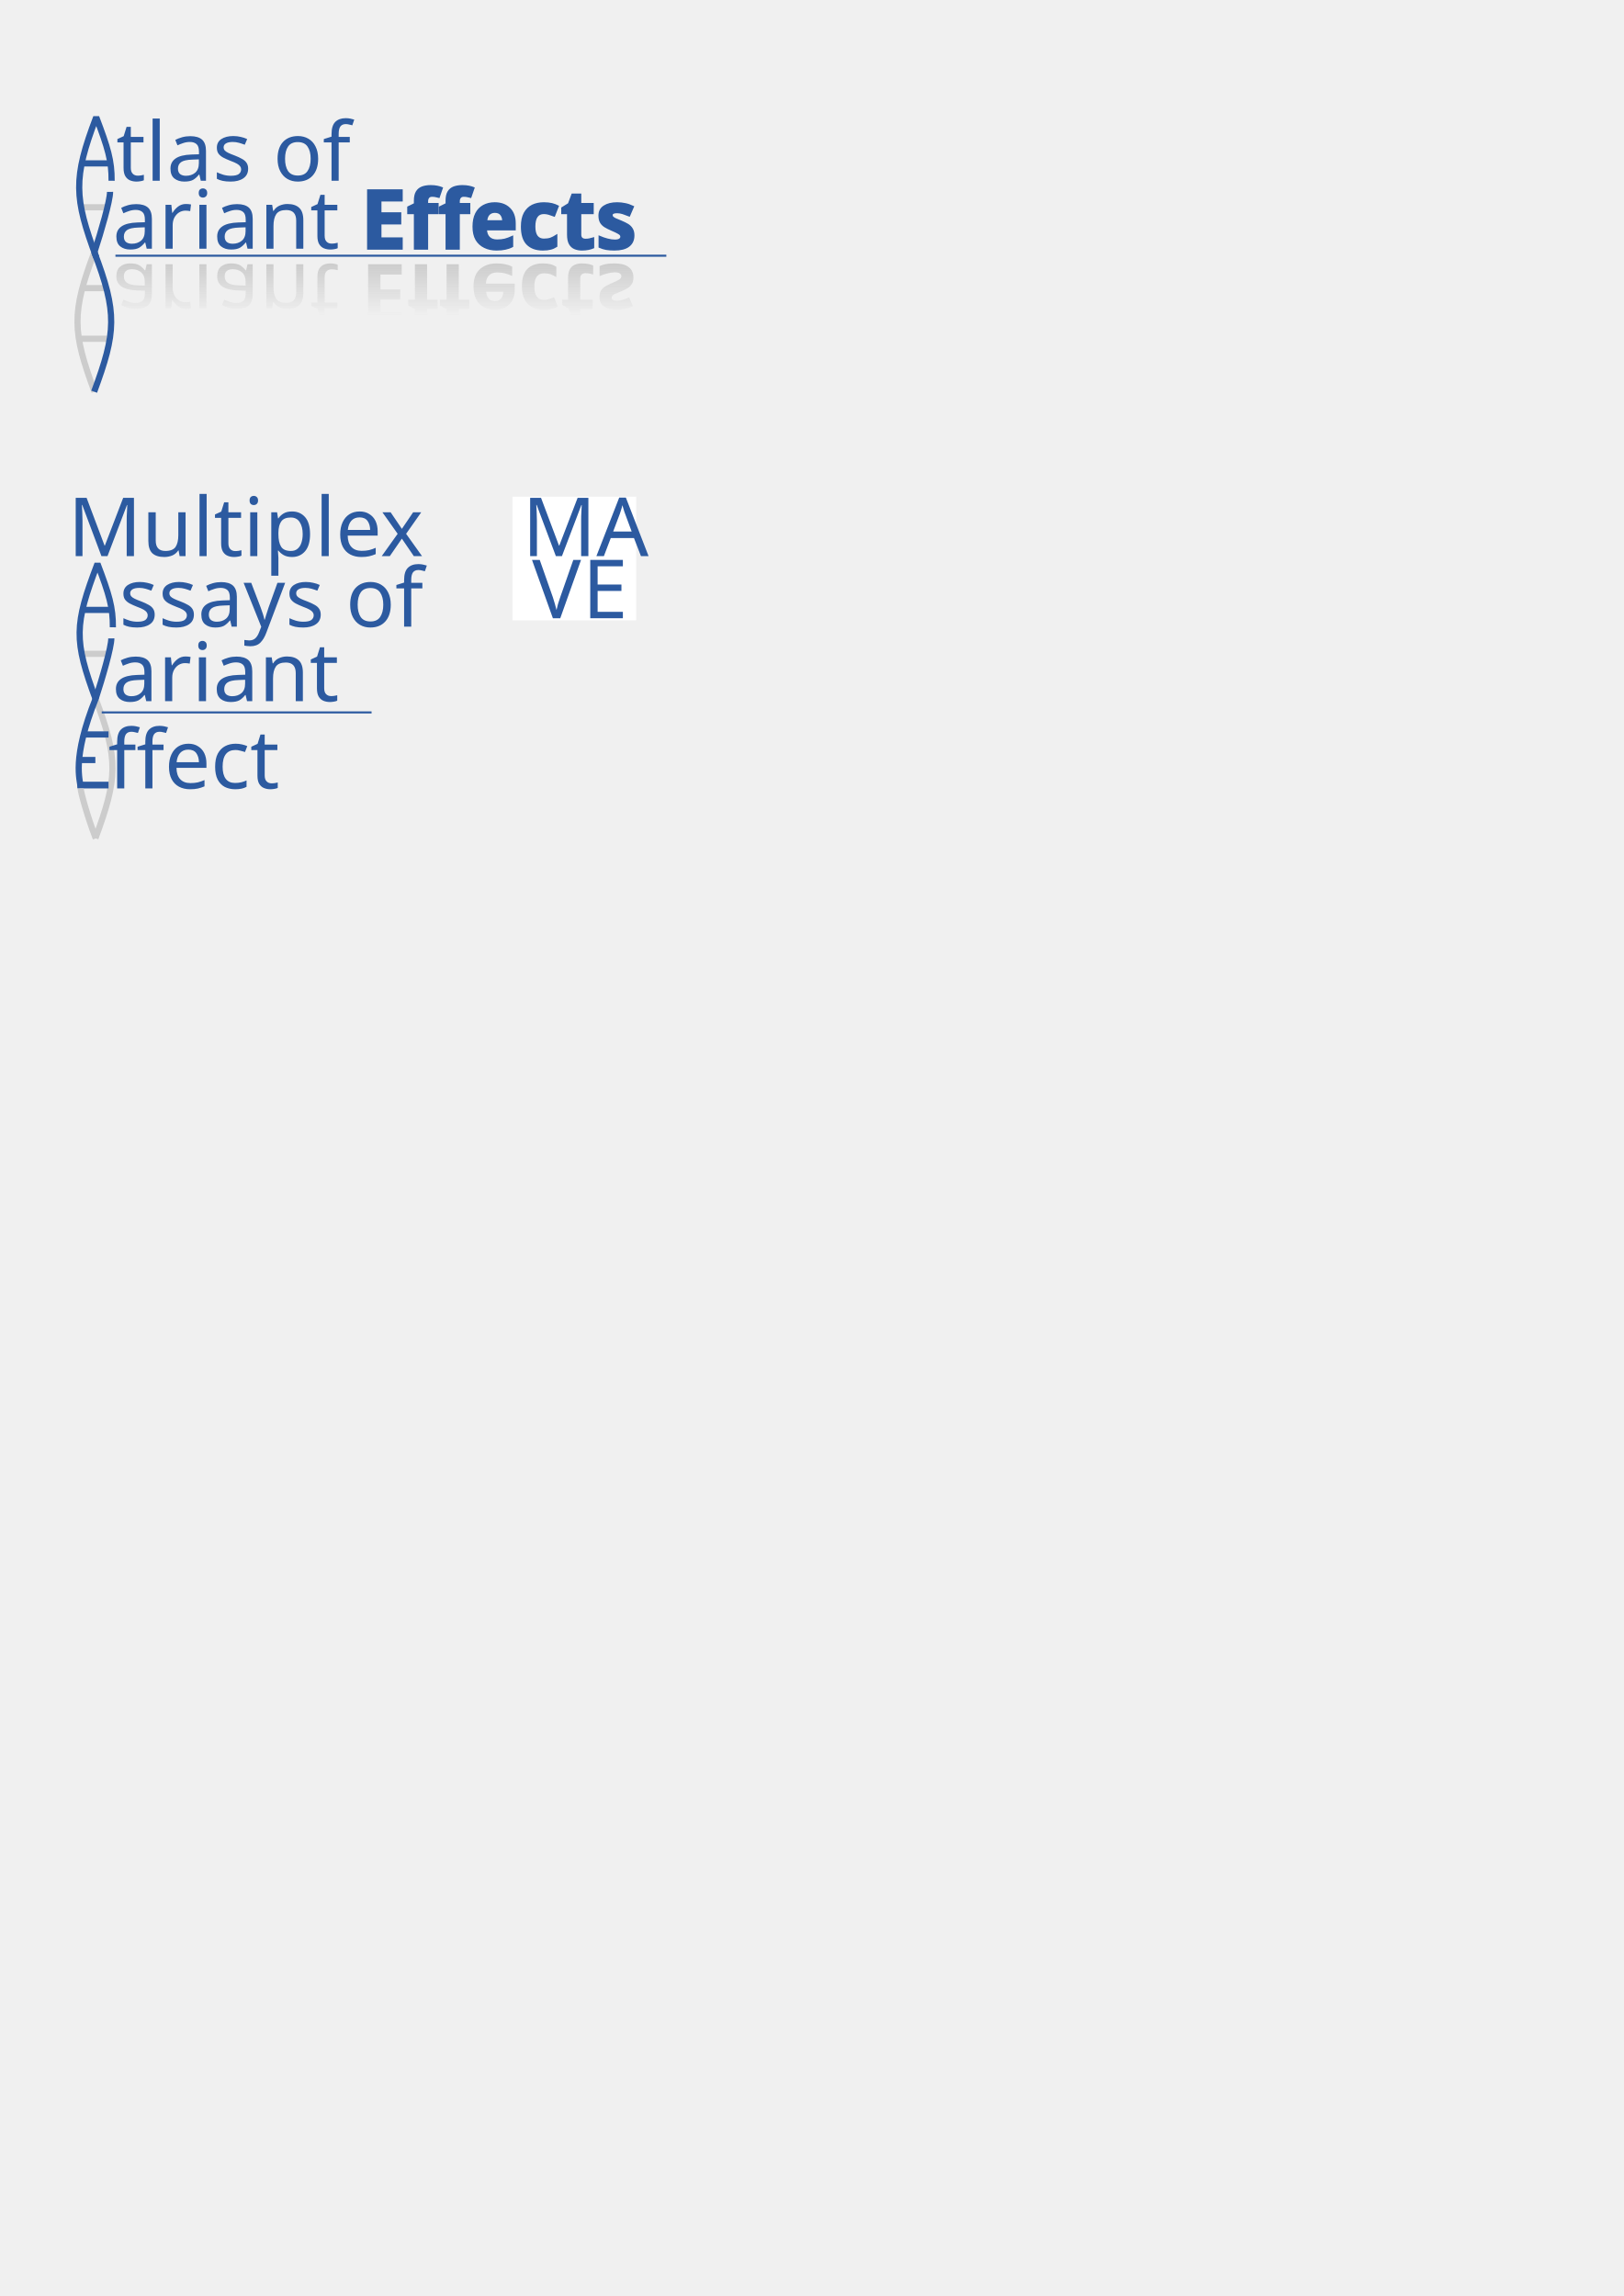
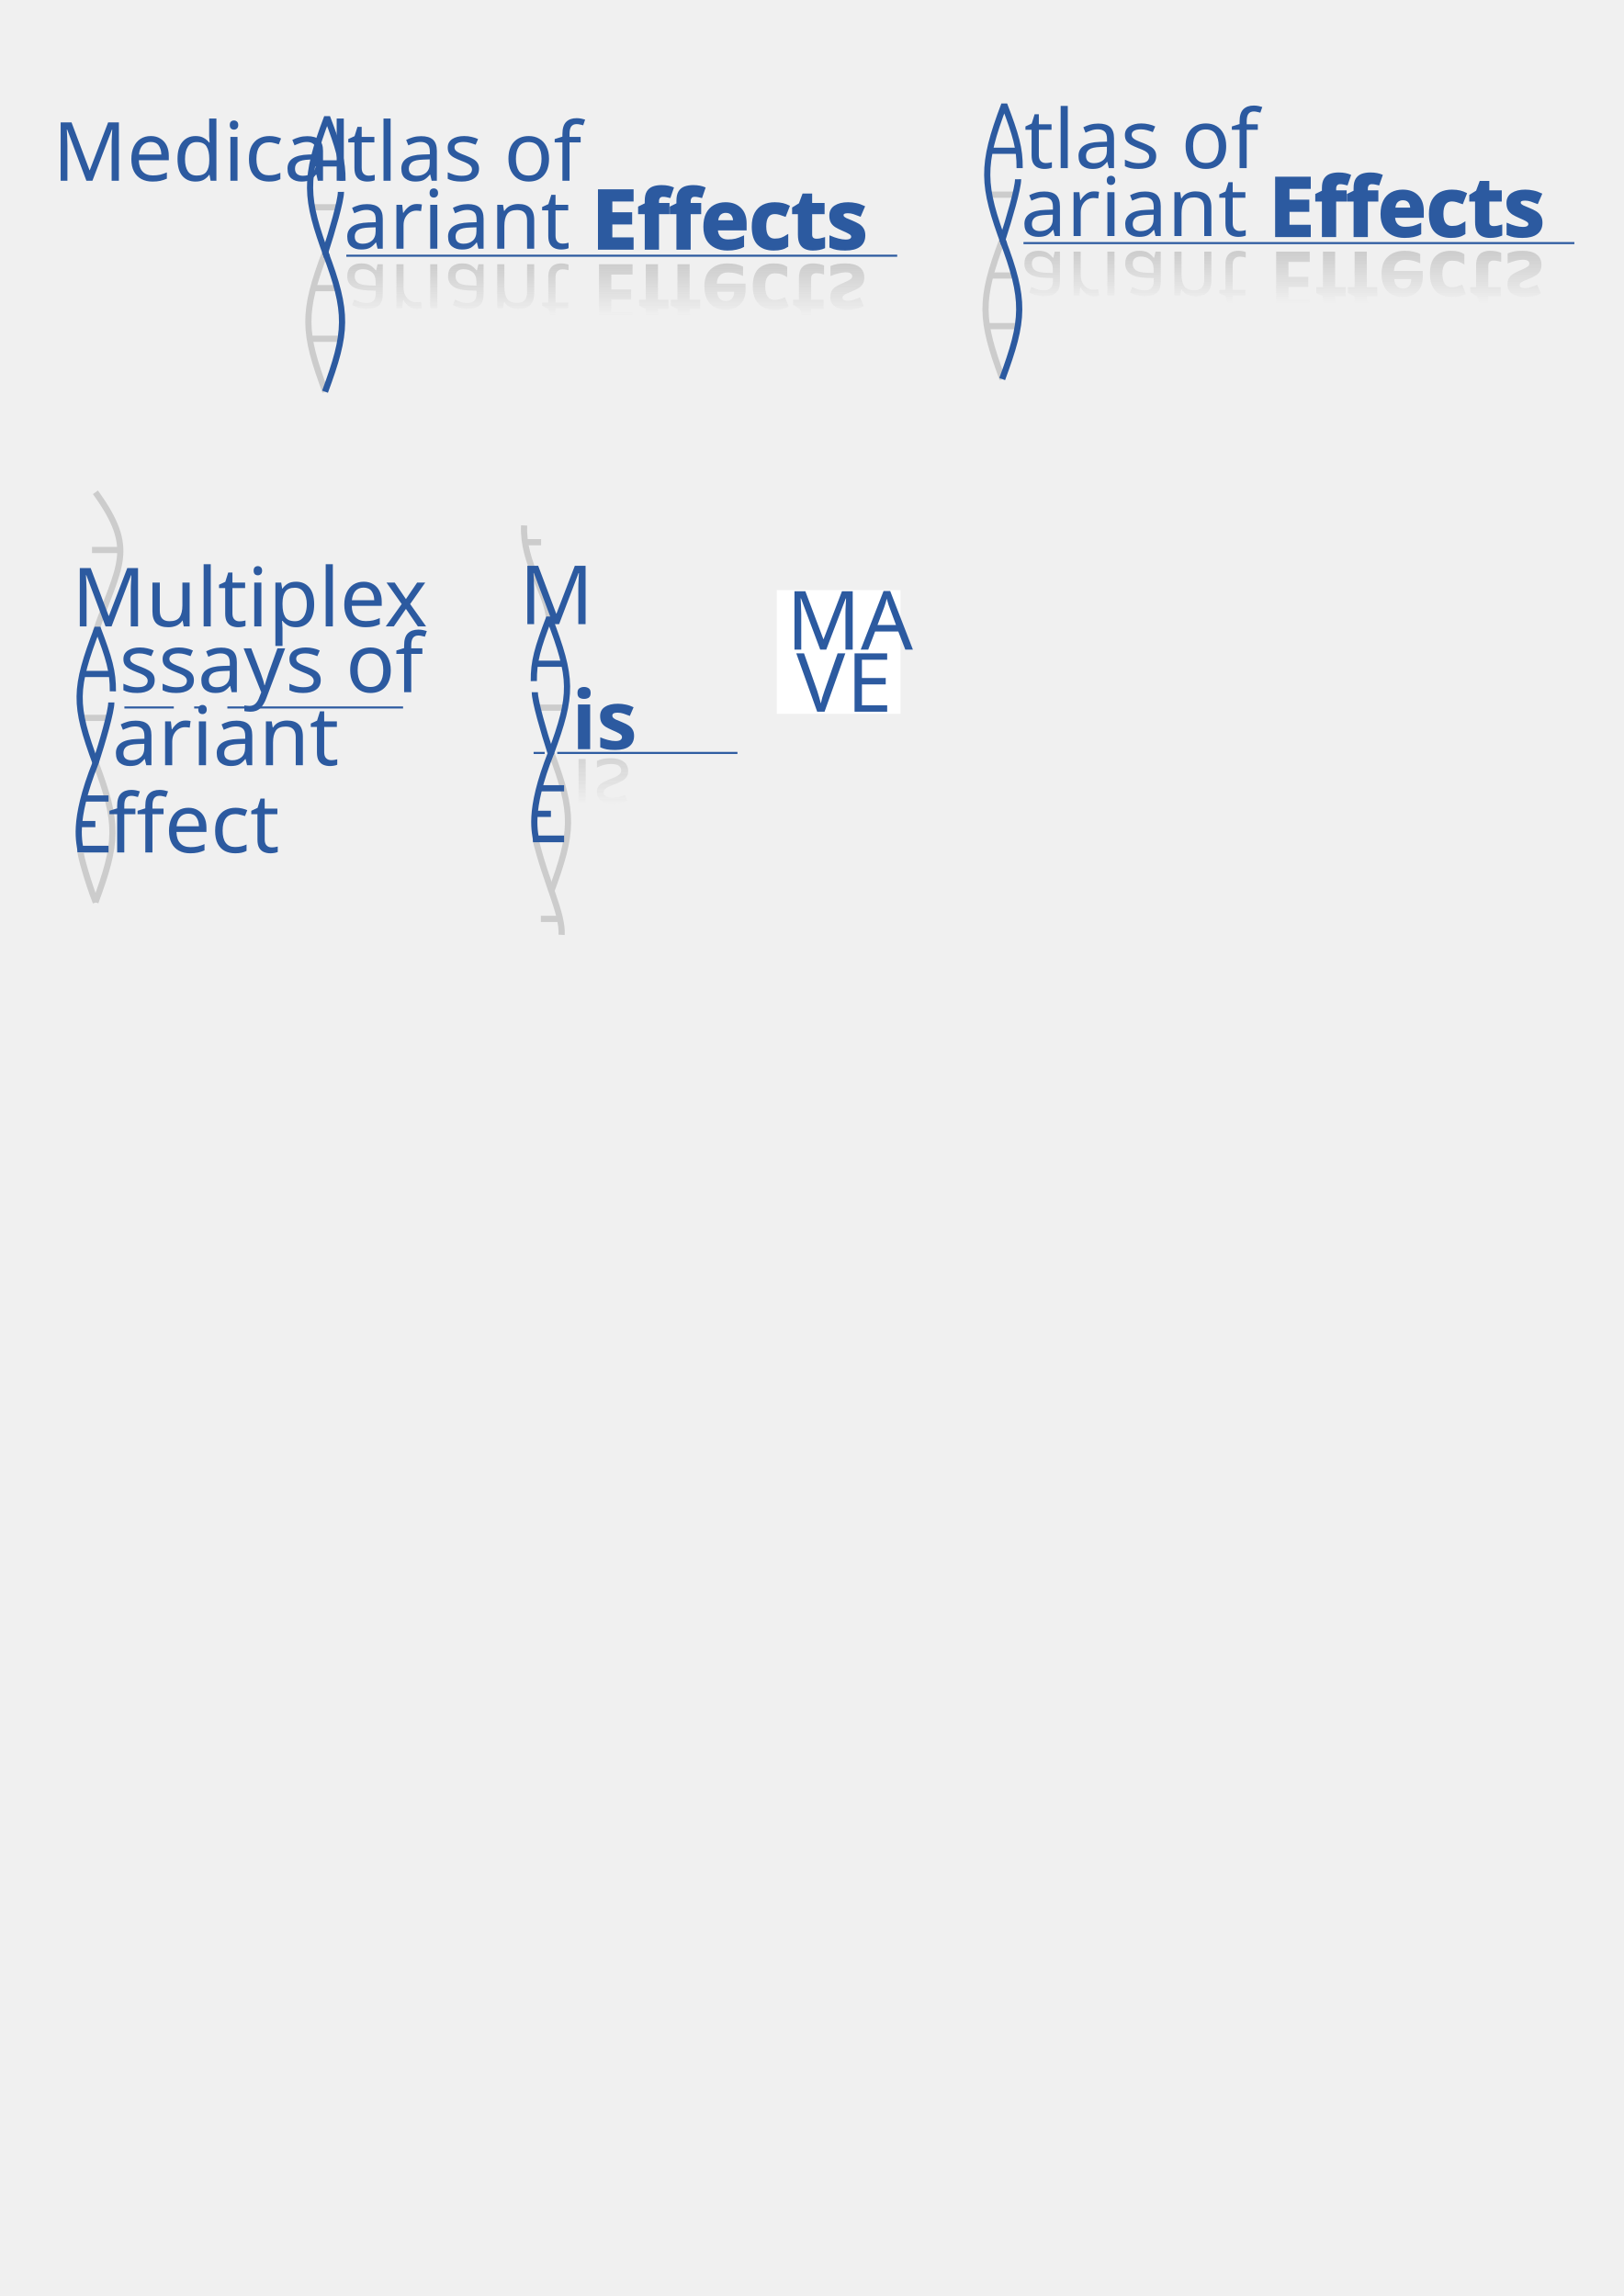
<svg xmlns="http://www.w3.org/2000/svg" xmlns:xlink="http://www.w3.org/1999/xlink" width="210mm" height="297mm" viewBox="0 0 210 297" version="1.1" id="svg8">
  <defs id="defs2">
+     <linearGradient id="linearGradient1102">
+       <stop style="stop-color:#cccccc;stop-opacity:1;" offset="0" id="stop1098" />
+       <stop style="stop-color:#cccccc;stop-opacity:0;" offset="1" id="stop1100" />
+     </linearGradient>
    <linearGradient id="linearGradient941">
      <stop style="stop-color:#cccccc;stop-opacity:1;" offset="0" id="stop937" />
      <stop style="stop-color:#cccccc;stop-opacity:0;" offset="1" id="stop939" />
    </linearGradient>
    <linearGradient xlink:href="#linearGradient941" id="linearGradient943" x1="40.259" y1="-34.011" x2="40.259" y2="-40.893" gradientUnits="userSpaceOnUse" />
+     <linearGradient xlink:href="#linearGradient941" id="linearGradient939" gradientUnits="userSpaceOnUse" x1="40.259" y1="-34.011" x2="40.259" y2="-40.893" />
+     <linearGradient xlink:href="#linearGradient1102" id="linearGradient1104" x1="84.724" y1="-155.481" x2="84.724" y2="-163.499" gradientUnits="userSpaceOnUse" gradientTransform="translate(-7.413528,59.34226)" />
  </defs>
  <g id="layer1">
-     <rect style="fill:#ffffff;fill-opacity:1;stroke:none;stroke-width:0.962;stroke-miterlimit:4;stroke-dasharray:none" id="rect895" width="16" height="16" x="66.283" y="64.244" />
    <text xml:space="preserve" style="font-style:normal;font-variant:normal;font-weight:normal;font-stretch:normal;font-size:10.583px;line-height:1.25;font-family:FreeSans;-inkscape-font-specification:FreeSans;letter-spacing:0px;word-spacing:0px;fill:#000000;fill-opacity:1;stroke:none;stroke-width:0.265" x="10.111" y="61.237" id="text837">
      <tspan id="tspan835" x="10.111" y="70.601" style="stroke-width:0.265" />
    </text>
-     <g id="g1142">
+     <g id="g1142" transform="translate(29.86012)">
      <path id="path866" d="M 10.446,37.27 H 13.865" style="fill:none;stroke:#cccccc;stroke-width:0.8;stroke-linecap:butt;stroke-linejoin:miter;stroke-miterlimit:4;stroke-dasharray:none;stroke-opacity:1" />
      <path style="fill:none;stroke:#cccccc;stroke-width:0.8;stroke-linecap:butt;stroke-linejoin:miter;stroke-miterlimit:4;stroke-dasharray:none;stroke-opacity:1" d="M 10.446,43.818 H 13.865" id="path868" />
      <path style="fill:none;stroke:#cccccc;stroke-width:0.8;stroke-linecap:butt;stroke-linejoin:miter;stroke-miterlimit:4;stroke-dasharray:none;stroke-opacity:1" d="M 10.666,26.814 H 14.085" id="path864" />
      <path id="path862" d="m 12.225,32.569 c -3.023,7.94 -2.85,10.396 0,18.108" style="fill:none;stroke:#cccccc;stroke-width:0.8;stroke-linecap:butt;stroke-linejoin:miter;stroke-miterlimit:4;stroke-dasharray:none;stroke-opacity:1" />
-       <text xml:space="preserve" style="font-style:normal;font-variant:normal;font-weight:normal;font-stretch:normal;font-size:10.583px;line-height:1.25;font-family:FreeSans;-inkscape-font-specification:FreeSans;letter-spacing:0px;word-spacing:0px;fill:#2c5aa0;fill-opacity:1;stroke:none;stroke-width:0.265;" x="15.013" y="23.379" id="text827">
-         <tspan id="tspan825" x="15.013" y="23.379" style="font-style:normal;font-variant:normal;font-weight:normal;font-stretch:normal;font-family:'Ubuntu Condensed';-inkscape-font-specification:'Ubuntu Condensed, ';stroke-width:0.265;stroke:none;fill:#2c5aa0;">tlas of </tspan>
-         <tspan id="tspan829" x="15.013" y="36.608" style="font-style:normal;font-variant:normal;font-weight:normal;font-stretch:normal;font-family:'Ubuntu Condensed';-inkscape-font-specification:'Ubuntu Condensed, ';stroke-width:0.265;stroke:none;fill:#2c5aa0;" />
+       <text xml:space="preserve" style="font-style:normal;font-variant:normal;font-weight:normal;font-stretch:normal;font-size:10.583px;line-height:1.25;font-family:FreeSans;-inkscape-font-specification:FreeSans;letter-spacing:0px;word-spacing:0px;fill:#2c5aa0;fill-opacity:1;stroke:none;stroke-width:0.265" x="15.013" y="23.379" id="text827">
+         <tspan id="tspan825" x="15.013" y="23.379" style="font-style:normal;font-variant:normal;font-weight:normal;font-stretch:normal;font-family:'Ubuntu Condensed';-inkscape-font-specification:'Ubuntu Condensed, ';fill:#2c5aa0;stroke:none;stroke-width:0.265">tlas of </tspan>
+         <tspan id="tspan829" x="15.013" y="36.608" style="font-style:normal;font-variant:normal;font-weight:normal;font-stretch:normal;font-family:'Ubuntu Condensed';-inkscape-font-specification:'Ubuntu Condensed, ';fill:#2c5aa0;stroke:none;stroke-width:0.265" />
      </text>
-       <text id="text843" y="32.168" x="14.568" style="font-style:normal;font-variant:normal;font-weight:normal;font-stretch:normal;font-size:10.583px;line-height:1.25;font-family:FreeSans;-inkscape-font-specification:FreeSans;letter-spacing:0px;word-spacing:0px;fill:#2c5aa0;fill-opacity:1;stroke:none;stroke-width:0.265;" xml:space="preserve">
-         <tspan style="font-style:normal;font-variant:normal;font-weight:normal;font-stretch:normal;font-family:'Ubuntu Condensed';-inkscape-font-specification:'Ubuntu Condensed, ';stroke-width:0.265;stroke:none;fill:#2c5aa0;" y="32.168" x="14.568" id="tspan841">ariant <tspan id="tspan898" style="font-weight:bold;stroke:#2c5aa0;fill:#2c5aa0">Effects</tspan>
+       <text id="text843" y="32.168" x="14.568" style="font-style:normal;font-variant:normal;font-weight:normal;font-stretch:normal;font-size:10.583px;line-height:1.25;font-family:FreeSans;-inkscape-font-specification:FreeSans;letter-spacing:0px;word-spacing:0px;fill:#2c5aa0;fill-opacity:1;stroke:none;stroke-width:0.265" xml:space="preserve">
+         <tspan style="font-style:normal;font-variant:normal;font-weight:normal;font-stretch:normal;font-family:'Ubuntu Condensed';-inkscape-font-specification:'Ubuntu Condensed, ';fill:#2c5aa0;stroke:none;stroke-width:0.265" y="32.168" x="14.568" id="tspan841">ariant <tspan id="tspan898" style="font-weight:bold;fill:#2c5aa0;stroke:#2c5aa0">Effects</tspan>
        </tspan>
      </text>
      <path style="fill:none;stroke:#2c5aa0;stroke-width:0.8;stroke-linecap:butt;stroke-linejoin:miter;stroke-miterlimit:4;stroke-dasharray:none;stroke-opacity:1" d="m 12.178,32.56 c 3.023,7.94 2.85,10.396 0,18.108" id="path849" />
      <path id="path851" d="M 10.666,21.135 H 14.085" style="fill:none;stroke:#2c5aa0;stroke-width:0.8;stroke-linecap:butt;stroke-linejoin:miter;stroke-miterlimit:4;stroke-dasharray:none;stroke-opacity:1" />
      <path style="fill:none;stroke:#2c5aa0;stroke-width:0.8;stroke-linecap:butt;stroke-linejoin:bevel;stroke-miterlimit:4;stroke-dasharray:none;stroke-opacity:1" d="m 14.434,23.382 c 0.022,-2.57 -0.478,-4.248 -1.989,-8.218 -3.023,7.94 -2.85,10.396 0,18.108" id="path853" />
      <path id="path860" d="m 14.233,24.82 c 0.012,1.129 -1.171,5.194 -2.008,7.749" style="fill:none;stroke:#2c5aa0;stroke-width:0.8;stroke-linecap:butt;stroke-linejoin:miter;stroke-miterlimit:4;stroke-dasharray:none;stroke-opacity:1" />
      <path id="path900" d="M 14.93,33.078 H 86.179" style="fill:none;stroke:#2c5aa0;stroke-width:0.265px;stroke-linecap:butt;stroke-linejoin:miter;stroke-opacity:1" />
      <text transform="scale(1,-1)" xml:space="preserve" style="font-style:normal;font-variant:normal;font-weight:normal;font-stretch:normal;font-size:10.583px;line-height:1.25;font-family:FreeSans;-inkscape-font-specification:FreeSans;letter-spacing:0px;word-spacing:0px;fill:url(#linearGradient943);fill-opacity:1;stroke:none;stroke-width:0.265" x="14.568" y="-34.183" id="text906">
-         <tspan id="tspan904" x="14.568" y="-34.183" style="font-style:normal;font-variant:normal;font-weight:normal;font-stretch:normal;font-family:'Ubuntu Condensed';-inkscape-font-specification:'Ubuntu Condensed, ';fill:url(#linearGradient943);stroke:none;stroke-width:0.265;fill-opacity:1">ariant <tspan style="font-weight:bold;fill:url(#linearGradient943);stroke:none;fill-opacity:1" id="tspan902">Effects</tspan>
+         <tspan id="tspan904" x="14.568" y="-34.183" style="font-style:normal;font-variant:normal;font-weight:normal;font-stretch:normal;font-family:'Ubuntu Condensed';-inkscape-font-specification:'Ubuntu Condensed, ';fill:url(#linearGradient943);fill-opacity:1;stroke:none;stroke-width:0.265">ariant <tspan style="font-weight:bold;fill:url(#linearGradient943);fill-opacity:1;stroke:none" id="tspan902">Effects</tspan>
+         </tspan>
+       </text>
+       <text id="text4821" y="23.379" x="-23.048" style="font-style:normal;font-variant:normal;font-weight:normal;font-stretch:normal;font-size:10.583px;line-height:1.25;font-family:FreeSans;-inkscape-font-specification:FreeSans;letter-spacing:0px;word-spacing:0px;fill:#2c5aa0;fill-opacity:1;stroke:none;stroke-width:0.265" xml:space="preserve">
+         <tspan style="font-style:normal;font-variant:normal;font-weight:normal;font-stretch:normal;font-family:'Ubuntu Condensed';-inkscape-font-specification:'Ubuntu Condensed, ';fill:#2c5aa0;stroke:none;stroke-width:0.265" y="23.379" x="-23.048" id="tspan4819">Medical</tspan>
+       </text>
+     </g>
+     <g id="g973" transform="translate(10.74928,12.08967)">
+       <rect y="64.244" x="89.717" height="16" width="16" id="rect895" style="fill:#ffffff;fill-opacity:1;stroke:none;stroke-width:0.962;stroke-miterlimit:4;stroke-dasharray:none" />
+       <text xml:space="preserve" style="font-style:normal;font-variant:normal;font-weight:normal;font-stretch:normal;font-size:10.583px;line-height:1.25;font-family:FreeSans;-inkscape-font-specification:FreeSans;letter-spacing:0px;word-spacing:0px;fill:#2c5aa0;fill-opacity:1;stroke:none;stroke-width:0.265" x="90.971" y="71.942" id="text881">
+         <tspan id="tspan883" x="90.971" y="71.942" style="font-style:normal;font-variant:normal;font-weight:normal;font-stretch:normal;font-family:'Ubuntu Condensed';-inkscape-font-specification:'Ubuntu Condensed, ';fill:#2c5aa0;stroke:none;stroke-width:0.265">MA</tspan>
+       </text>
+       <text id="text889" y="79.974" x="92.239" style="font-style:normal;font-variant:normal;font-weight:normal;font-stretch:normal;font-size:10.583px;line-height:1.25;font-family:FreeSans;-inkscape-font-specification:FreeSans;letter-spacing:0px;word-spacing:0px;fill:#2c5aa0;fill-opacity:1;stroke:none;stroke-width:0.265" xml:space="preserve">
+         <tspan style="font-style:normal;font-variant:normal;font-weight:normal;font-stretch:normal;font-family:'Ubuntu Condensed';-inkscape-font-specification:'Ubuntu Condensed, ';fill:#2c5aa0;stroke:none;stroke-width:0.265" y="79.974" x="92.239" id="tspan887">V</tspan>
+       </text>
+       <text xml:space="preserve" style="font-style:normal;font-variant:normal;font-weight:normal;font-stretch:normal;font-size:10.583px;line-height:1.25;font-family:FreeSans;-inkscape-font-specification:FreeSans;letter-spacing:0px;word-spacing:0px;fill:#2c5aa0;fill-opacity:1;stroke:none;stroke-width:0.265" x="98.744" y="79.974" id="text893">
+         <tspan id="tspan891" x="98.744" y="79.974" style="font-style:normal;font-variant:normal;font-weight:normal;font-stretch:normal;font-family:'Ubuntu Condensed';-inkscape-font-specification:'Ubuntu Condensed, ';fill:#2c5aa0;stroke:none;stroke-width:0.265">E</tspan>
+       </text>
+     </g>
+     <g id="g1162">
+       <path id="path4803" d="m 12.341,81.79 c 3.026,-8.748 5.395,-10.633 0,-18.108" style="fill:none;stroke:#cccccc;stroke-width:0.8;stroke-linecap:butt;stroke-linejoin:miter;stroke-miterlimit:4;stroke-dasharray:none;stroke-opacity:1" />
+       <path style="fill:none;stroke:#cccccc;stroke-width:0.8;stroke-linecap:butt;stroke-linejoin:miter;stroke-miterlimit:4;stroke-dasharray:none;stroke-opacity:1" d="m 12.341,98.605 c 3.023,7.94 2.85,10.396 0,18.108" id="path849-9" />
+       <path id="path866-3" d="m 10.618,103.29 h 3.419" style="fill:none;stroke:#2c5aa0;stroke-width:0.8;stroke-linecap:butt;stroke-linejoin:miter;stroke-miterlimit:4;stroke-dasharray:none;stroke-opacity:1" />
+       <path style="fill:none;stroke:#2c5aa0;stroke-width:0.866;stroke-linecap:butt;stroke-linejoin:miter;stroke-miterlimit:4;stroke-dasharray:none;stroke-opacity:1" d="m 10.033,109.838 h 4.004" id="path868-0" />
+       <path style="fill:none;stroke:#cccccc;stroke-width:0.8;stroke-linecap:butt;stroke-linejoin:miter;stroke-miterlimit:4;stroke-dasharray:none;stroke-opacity:1" d="m 10.829,92.86 h 3.419" id="path864-3" />
+       <path id="path851-4" d="m 10.829,87.18 h 3.419" style="fill:none;stroke:#2c5aa0;stroke-width:0.8;stroke-linecap:butt;stroke-linejoin:miter;stroke-miterlimit:4;stroke-dasharray:none;stroke-opacity:1" />
+       <path style="fill:none;stroke:#2c5aa0;stroke-width:0.8;stroke-linecap:butt;stroke-linejoin:bevel;stroke-miterlimit:4;stroke-dasharray:none;stroke-opacity:1" d="m 14.598,89.428 c 0.022,-2.57 -0.478,-4.248 -1.989,-8.218 -3.023,7.94 -3.062,9.876 -0.213,17.588" id="path853-6" />
+       <path id="path860-9" d="m 14.396,90.866 c 0.012,1.129 -1.171,5.194 -2.008,7.749" style="fill:none;stroke:#2c5aa0;stroke-width:0.8;stroke-linecap:butt;stroke-linejoin:miter;stroke-miterlimit:4;stroke-dasharray:none;stroke-opacity:1" />
+       <text id="text1067" y="81.029" x="9.291" style="font-style:normal;font-variant:normal;font-weight:normal;font-stretch:normal;font-size:10.583px;line-height:1.25;font-family:FreeSans;-inkscape-font-specification:FreeSans;letter-spacing:0px;word-spacing:0px;fill:#2c5aa0;fill-opacity:1;stroke:none;stroke-width:0.265" xml:space="preserve">
+         <tspan dy="0 -1.832" style="font-style:normal;font-variant:normal;font-weight:normal;font-stretch:normal;font-family:'Ubuntu Condensed';-inkscape-font-specification:'Ubuntu Condensed, ';fill:#2c5aa0;stroke:none;stroke-width:0.265" y="81.029" x="9.291" id="tspan1065">Multiplex</tspan>
+       </text>
+       <path style="fill:none;stroke:#2c5aa0;stroke-width:0.8;stroke-linecap:butt;stroke-linejoin:miter;stroke-miterlimit:4;stroke-dasharray:none;stroke-opacity:1" d="m 10.117,106.598 h 2.216" id="path1077" />
+       <path style="fill:none;stroke:#cccccc;stroke-width:0.8;stroke-linecap:butt;stroke-linejoin:miter;stroke-miterlimit:4;stroke-dasharray:none;stroke-opacity:1" d="m 10.431,110.271 c 0.001,0.439 0.883,3.711 1.961,6.461" id="path1081" />
+       <path style="fill:none;stroke:#2c5aa0;stroke-width:0.8;stroke-linecap:butt;stroke-linejoin:miter;stroke-miterlimit:4;stroke-dasharray:none;stroke-opacity:1" d="M 12.397,98.589 C 9.221,106.517 10.372,109.094 10.434,110.215" id="path1083" />
+       <text id="text1089" y="89.537" x="15.413" style="font-style:normal;font-variant:normal;font-weight:normal;font-stretch:normal;font-size:10.583px;line-height:1.25;font-family:FreeSans;-inkscape-font-specification:FreeSans;letter-spacing:0px;word-spacing:0px;fill:#2c5aa0;fill-opacity:1;stroke:none;stroke-width:0.265" xml:space="preserve">
+         <tspan style="font-style:normal;font-variant:normal;font-weight:normal;font-stretch:normal;font-family:'Ubuntu Condensed';-inkscape-font-specification:'Ubuntu Condensed, ';fill:#2c5aa0;stroke:none;stroke-width:0.265" y="89.537" x="15.413" id="tspan1087">ssays of</tspan>
+       </text>
+       <text xml:space="preserve" style="font-style:normal;font-variant:normal;font-weight:normal;font-stretch:normal;font-size:10.583px;line-height:1.25;font-family:FreeSans;-inkscape-font-specification:FreeSans;letter-spacing:0px;word-spacing:0px;fill:#2c5aa0;fill-opacity:1;stroke:none;stroke-width:0.265" x="14.507" y="98.987" id="text1095">
+         <tspan id="tspan1093" x="14.507" y="98.987" style="font-style:normal;font-variant:normal;font-weight:normal;font-stretch:normal;font-family:'Ubuntu Condensed';-inkscape-font-specification:'Ubuntu Condensed, ';fill:#2c5aa0;stroke:none;stroke-width:0.265">ariant</tspan>
+       </text>
+       <text id="text1099" y="110.271" x="13.996" style="font-style:normal;font-variant:normal;font-weight:normal;font-stretch:normal;font-size:10.583px;line-height:1.25;font-family:FreeSans;-inkscape-font-specification:FreeSans;letter-spacing:0px;word-spacing:0px;fill:#2c5aa0;fill-opacity:1;stroke:none;stroke-width:0.265" xml:space="preserve">
+         <tspan style="font-style:normal;font-variant:normal;font-weight:normal;font-stretch:normal;font-family:'Ubuntu Condensed';-inkscape-font-specification:'Ubuntu Condensed, ';fill:#2c5aa0;stroke:none;stroke-width:0.265" y="110.271" x="13.996" id="tspan1097">ffect</tspan>
+       </text>
+       <path style="fill:none;stroke:#2c5aa0;stroke-width:0.265px;stroke-linecap:butt;stroke-linejoin:miter;stroke-opacity:1" d="m 16.089,91.515 h 6.39" id="path1101" />
+       <path id="path4813" d="M 11.898,71.144 H 15.317" style="fill:none;stroke:#cccccc;stroke-width:0.8;stroke-linecap:butt;stroke-linejoin:miter;stroke-miterlimit:4;stroke-dasharray:none;stroke-opacity:1" />
+       <path id="path11105" d="M 29.406,91.515 H 52.133" style="fill:none;stroke:#2c5aa0;stroke-width:0.265px;stroke-linecap:butt;stroke-linejoin:miter;stroke-opacity:1" />
+       <path id="path11107" d="m 25.113,91.515 1.429,0" style="fill:none;stroke:#2c5aa0;stroke-width:0.265px;stroke-linecap:butt;stroke-linejoin:miter;stroke-opacity:1" />
+     </g>
+     <g transform="translate(117.4403,-1.632948)" id="g937">
+       <path style="fill:none;stroke:#cccccc;stroke-width:0.8;stroke-linecap:butt;stroke-linejoin:miter;stroke-miterlimit:4;stroke-dasharray:none;stroke-opacity:1" d="M 10.446,37.27 H 13.865" id="path897" />
+       <path id="path899" d="M 10.446,43.818 H 13.865" style="fill:none;stroke:#cccccc;stroke-width:0.8;stroke-linecap:butt;stroke-linejoin:miter;stroke-miterlimit:4;stroke-dasharray:none;stroke-opacity:1" />
+       <path id="path901" d="M 10.666,26.814 H 14.085" style="fill:none;stroke:#cccccc;stroke-width:0.8;stroke-linecap:butt;stroke-linejoin:miter;stroke-miterlimit:4;stroke-dasharray:none;stroke-opacity:1" />
+       <path style="fill:none;stroke:#cccccc;stroke-width:0.8;stroke-linecap:butt;stroke-linejoin:miter;stroke-miterlimit:4;stroke-dasharray:none;stroke-opacity:1" d="m 12.225,32.569 c -3.023,7.94 -2.85,10.396 0,18.108" id="path903" />
+       <text id="text909" y="23.379" x="15.013" style="font-style:normal;font-variant:normal;font-weight:normal;font-stretch:normal;font-size:10.583px;line-height:1.25;font-family:FreeSans;-inkscape-font-specification:FreeSans;letter-spacing:0px;word-spacing:0px;fill:#2c5aa0;fill-opacity:1;stroke:none;stroke-width:0.265" xml:space="preserve">
+         <tspan style="font-style:normal;font-variant:normal;font-weight:normal;font-stretch:normal;font-family:'Ubuntu Condensed';-inkscape-font-specification:'Ubuntu Condensed, ';fill:#2c5aa0;stroke:none;stroke-width:0.265" y="23.379" x="15.013" id="tspan905">tlas of </tspan>
+         <tspan style="font-style:normal;font-variant:normal;font-weight:normal;font-stretch:normal;font-family:'Ubuntu Condensed';-inkscape-font-specification:'Ubuntu Condensed, ';fill:#2c5aa0;stroke:none;stroke-width:0.265" y="36.608" x="15.013" id="tspan907" />
+       </text>
+       <text xml:space="preserve" style="font-style:normal;font-variant:normal;font-weight:normal;font-stretch:normal;font-size:10.583px;line-height:1.25;font-family:FreeSans;-inkscape-font-specification:FreeSans;letter-spacing:0px;word-spacing:0px;fill:#2c5aa0;fill-opacity:1;stroke:none;stroke-width:0.265" x="14.568" y="32.168" id="text915">
+         <tspan id="tspan913" x="14.568" y="32.168" style="font-style:normal;font-variant:normal;font-weight:normal;font-stretch:normal;font-family:'Ubuntu Condensed';-inkscape-font-specification:'Ubuntu Condensed, ';fill:#2c5aa0;stroke:none;stroke-width:0.265">ariant <tspan style="font-weight:bold;fill:#2c5aa0;stroke:#2c5aa0" id="tspan911">Effects</tspan>
+         </tspan>
+       </text>
+       <path id="path917" d="m 12.178,32.56 c 3.023,7.94 2.85,10.396 0,18.108" style="fill:none;stroke:#2c5aa0;stroke-width:0.8;stroke-linecap:butt;stroke-linejoin:miter;stroke-miterlimit:4;stroke-dasharray:none;stroke-opacity:1" />
+       <path style="fill:none;stroke:#2c5aa0;stroke-width:0.8;stroke-linecap:butt;stroke-linejoin:miter;stroke-miterlimit:4;stroke-dasharray:none;stroke-opacity:1" d="M 10.666,21.135 H 14.085" id="path919" />
+       <path id="path921" d="m 14.434,23.382 c 0.022,-2.57 -0.478,-4.248 -1.989,-8.218 -3.023,7.94 -2.85,10.396 0,18.108" style="fill:none;stroke:#2c5aa0;stroke-width:0.8;stroke-linecap:butt;stroke-linejoin:bevel;stroke-miterlimit:4;stroke-dasharray:none;stroke-opacity:1" />
+       <path style="fill:none;stroke:#2c5aa0;stroke-width:0.8;stroke-linecap:butt;stroke-linejoin:miter;stroke-miterlimit:4;stroke-dasharray:none;stroke-opacity:1" d="m 14.233,24.82 c 0.012,1.129 -1.171,5.194 -2.008,7.749" id="path923" />
+       <path style="fill:none;stroke:#2c5aa0;stroke-width:0.265px;stroke-linecap:butt;stroke-linejoin:miter;stroke-opacity:1" d="M 14.93,33.078 H 86.179" id="path925" />
+       <text id="text931" y="-34.183" x="14.568" style="font-style:normal;font-variant:normal;font-weight:normal;font-stretch:normal;font-size:10.583px;line-height:1.25;font-family:FreeSans;-inkscape-font-specification:FreeSans;letter-spacing:0px;word-spacing:0px;fill:url(#linearGradient939);fill-opacity:1;stroke:none;stroke-width:0.265" xml:space="preserve" transform="scale(1,-1)">
+         <tspan style="font-style:normal;font-variant:normal;font-weight:normal;font-stretch:normal;font-family:'Ubuntu Condensed';-inkscape-font-specification:'Ubuntu Condensed, ';fill:url(#linearGradient939);fill-opacity:1;stroke:none;stroke-width:0.265" y="-34.183" x="14.568" id="tspan929">ariant <tspan id="tspan927" style="font-weight:bold;fill:url(#linearGradient939);fill-opacity:1;stroke:none">Effects</tspan>
        </tspan>
      </text>
    </g>
-     <path id="path849-9" d="m 12.341,90.32 c 3.023,7.94 2.85,10.396 0,18.108" style="fill:none;stroke:#cccccc;stroke-width:0.8;stroke-linecap:butt;stroke-linejoin:miter;stroke-miterlimit:4;stroke-dasharray:none;stroke-opacity:1" />
-     <path style="fill:none;stroke:#2c5aa0;stroke-width:0.8;stroke-linecap:butt;stroke-linejoin:miter;stroke-miterlimit:4;stroke-dasharray:none;stroke-opacity:1" d="m 10.618,95.005 h 3.419" id="path866-3" />
-     <path id="path868-0" d="m 10.033,101.553 h 4.004" style="fill:none;stroke:#2c5aa0;stroke-width:0.866;stroke-linecap:butt;stroke-linejoin:miter;stroke-miterlimit:4;stroke-dasharray:none;stroke-opacity:1" />
-     <path id="path864-3" d="m 10.829,84.575 h 3.419" style="fill:none;stroke:#cccccc;stroke-width:0.8;stroke-linecap:butt;stroke-linejoin:miter;stroke-miterlimit:4;stroke-dasharray:none;stroke-opacity:1" />
-     <path style="fill:none;stroke:#2c5aa0;stroke-width:0.8;stroke-linecap:butt;stroke-linejoin:miter;stroke-miterlimit:4;stroke-dasharray:none;stroke-opacity:1" d="m 10.829,78.895 h 3.419" id="path851-4" />
-     <path id="path853-6" d="m 14.598,81.143 c 0.022,-2.57 -0.478,-4.248 -1.989,-8.218 -3.023,7.94 -3.062,9.876 -0.213,17.588" style="fill:none;stroke:#2c5aa0;stroke-width:0.8;stroke-linecap:butt;stroke-linejoin:bevel;stroke-miterlimit:4;stroke-dasharray:none;stroke-opacity:1" />
-     <path style="fill:none;stroke:#2c5aa0;stroke-width:0.8;stroke-linecap:butt;stroke-linejoin:miter;stroke-miterlimit:4;stroke-dasharray:none;stroke-opacity:1" d="m 14.396,82.58 c 0.012,1.129 -1.171,5.194 -2.008,7.749" id="path860-9" />
-     <text xml:space="preserve" style="font-style:normal;font-variant:normal;font-weight:normal;font-stretch:normal;font-size:10.583px;line-height:1.25;font-family:FreeSans;-inkscape-font-specification:FreeSans;letter-spacing:0px;word-spacing:0px;fill:#2c5aa0;fill-opacity:1;stroke:none;stroke-width:0.265" x="8.761" y="71.942" id="text1067">
-       <tspan id="tspan1065" x="8.761" y="71.942" style="font-style:normal;font-variant:normal;font-weight:normal;font-stretch:normal;font-family:'Ubuntu Condensed';-inkscape-font-specification:'Ubuntu Condensed, ';fill:#2c5aa0;stroke:none;stroke-width:0.265">Multiplex</tspan>
-     </text>
-     <path id="path1077" d="m 10.117,98.312 h 2.216" style="fill:none;stroke:#2c5aa0;stroke-width:0.8;stroke-linecap:butt;stroke-linejoin:miter;stroke-miterlimit:4;stroke-dasharray:none;stroke-opacity:1" />
-     <path id="path1081" d="m 10.431,101.986 c 0.001,0.439 0.883,3.711 1.961,6.461" style="fill:none;stroke:#cccccc;stroke-width:0.8;stroke-linecap:butt;stroke-linejoin:miter;stroke-miterlimit:4;stroke-dasharray:none;stroke-opacity:1" />
-     <path id="path1083" d="M 12.397,90.304 C 9.221,98.232 10.372,100.809 10.434,101.93" style="fill:none;stroke:#2c5aa0;stroke-width:0.8;stroke-linecap:butt;stroke-linejoin:miter;stroke-miterlimit:4;stroke-dasharray:none;stroke-opacity:1" />
-     <text xml:space="preserve" style="font-style:normal;font-variant:normal;font-weight:normal;font-stretch:normal;font-size:10.583px;line-height:1.25;font-family:FreeSans;-inkscape-font-specification:FreeSans;letter-spacing:0px;word-spacing:0px;fill:#2c5aa0;fill-opacity:1;stroke:none;stroke-width:0.265" x="15.413" y="81.063" id="text1089">
-       <tspan id="tspan1087" x="15.413" y="81.063" style="font-style:normal;font-variant:normal;font-weight:normal;font-stretch:normal;font-family:'Ubuntu Condensed';-inkscape-font-specification:'Ubuntu Condensed, ';fill:#2c5aa0;stroke:none;stroke-width:0.265">ssays of</tspan>
-     </text>
-     <text id="text1095" y="90.702" x="14.507" style="font-style:normal;font-variant:normal;font-weight:normal;font-stretch:normal;font-size:10.583px;line-height:1.25;font-family:FreeSans;-inkscape-font-specification:FreeSans;letter-spacing:0px;word-spacing:0px;fill:#2c5aa0;fill-opacity:1;stroke:none;stroke-width:0.265" xml:space="preserve">
-       <tspan style="font-style:normal;font-variant:normal;font-weight:normal;font-stretch:normal;font-family:'Ubuntu Condensed';-inkscape-font-specification:'Ubuntu Condensed, ';fill:#2c5aa0;stroke:none;stroke-width:0.265" y="90.702" x="14.507" id="tspan1093">ariant</tspan>
-     </text>
-     <text xml:space="preserve" style="font-style:normal;font-variant:normal;font-weight:normal;font-stretch:normal;font-size:10.583px;line-height:1.25;font-family:FreeSans;-inkscape-font-specification:FreeSans;letter-spacing:0px;word-spacing:0px;fill:#2c5aa0;fill-opacity:1;stroke:none;stroke-width:0.265" x="13.996" y="101.985" id="text1099">
-       <tspan id="tspan1097" x="13.996" y="101.985" style="font-style:normal;font-variant:normal;font-weight:normal;font-stretch:normal;font-family:'Ubuntu Condensed';-inkscape-font-specification:'Ubuntu Condensed, ';fill:#2c5aa0;stroke:none;stroke-width:0.265">ffect</tspan>
-     </text>
-     <path id="path1101" d="M 13.157,92.155 H 48.057" style="fill:none;stroke:#2c5aa0;stroke-width:0.265px;stroke-linecap:butt;stroke-linejoin:miter;stroke-opacity:1" />
-     <text id="text881" y="71.942" x="67.537" style="font-style:normal;font-variant:normal;font-weight:normal;font-stretch:normal;font-size:10.583px;line-height:1.25;font-family:FreeSans;-inkscape-font-specification:FreeSans;letter-spacing:0px;word-spacing:0px;fill:#2c5aa0;fill-opacity:1;stroke:none;stroke-width:0.265" xml:space="preserve">
-       <tspan style="font-style:normal;font-variant:normal;font-weight:normal;font-stretch:normal;font-family:'Ubuntu Condensed';-inkscape-font-specification:'Ubuntu Condensed, ';fill:#2c5aa0;stroke:none;stroke-width:0.265" y="71.942" x="67.537" id="tspan883">MA</tspan>
-     </text>
-     <text xml:space="preserve" style="font-style:normal;font-variant:normal;font-weight:normal;font-stretch:normal;font-size:10.583px;line-height:1.25;font-family:FreeSans;-inkscape-font-specification:FreeSans;letter-spacing:0px;word-spacing:0px;fill:#2c5aa0;fill-opacity:1;stroke:none;stroke-width:0.265" x="68.804" y="79.974" id="text889">
-       <tspan id="tspan887" x="68.804" y="79.974" style="font-style:normal;font-variant:normal;font-weight:normal;font-stretch:normal;font-family:'Ubuntu Condensed';-inkscape-font-specification:'Ubuntu Condensed, ';fill:#2c5aa0;stroke:none;stroke-width:0.265">V</tspan>
-     </text>
-     <text id="text893" y="79.974" x="75.309" style="font-style:normal;font-variant:normal;font-weight:normal;font-stretch:normal;font-size:10.583px;line-height:1.25;font-family:FreeSans;-inkscape-font-specification:FreeSans;letter-spacing:0px;word-spacing:0px;fill:#2c5aa0;fill-opacity:1;stroke:none;stroke-width:0.265" xml:space="preserve">
-       <tspan style="font-style:normal;font-variant:normal;font-weight:normal;font-stretch:normal;font-family:'Ubuntu Condensed';-inkscape-font-specification:'Ubuntu Condensed, ';fill:#2c5aa0;stroke:none;stroke-width:0.265" y="79.974" x="75.309" id="tspan891">E</tspan>
-     </text>
+     <g id="g1137">
+       <path id="path1053" d="m 71.046,80.266 c -0.215,-3.504 -3.481,-7.397 -3.26,-12.296" style="fill:none;stroke:#cccccc;stroke-width:0.8;stroke-linecap:butt;stroke-linejoin:miter;stroke-miterlimit:4;stroke-dasharray:none;stroke-opacity:1" />
+       <path id="path1075" d="m 69.982,70.137 h -2.285" style="fill:none;stroke:#cccccc;stroke-width:0.8;stroke-linecap:butt;stroke-linejoin:miter;stroke-miterlimit:4;stroke-dasharray:none;stroke-opacity:1" />
+       <path style="fill:none;stroke:#cccccc;stroke-width:0.8;stroke-linecap:butt;stroke-linejoin:miter;stroke-miterlimit:4;stroke-dasharray:none;stroke-opacity:1" d="m 69.283,108.63 c 1.349,5.606 3.505,9.5 3.355,12.296" id="path1106" />
+       <path style="fill:none;stroke:#cccccc;stroke-width:0.8;stroke-linecap:butt;stroke-linejoin:miter;stroke-miterlimit:4;stroke-dasharray:none;stroke-opacity:1" d="m 71.262,97.282 c 3.023,7.94 2.85,10.396 0,18.108" id="path1055" />
+       <path id="path1057" d="m 69.539,101.967 h 3.419" style="fill:none;stroke:#2c5aa0;stroke-width:0.8;stroke-linecap:butt;stroke-linejoin:miter;stroke-miterlimit:4;stroke-dasharray:none;stroke-opacity:1" />
+       <path style="fill:none;stroke:#2c5aa0;stroke-width:0.866;stroke-linecap:butt;stroke-linejoin:miter;stroke-miterlimit:4;stroke-dasharray:none;stroke-opacity:1" d="m 68.954,108.515 h 4.004" id="path1059" />
+       <path style="fill:none;stroke:#cccccc;stroke-width:0.8;stroke-linecap:butt;stroke-linejoin:miter;stroke-miterlimit:4;stroke-dasharray:none;stroke-opacity:1" d="m 69.75,91.537 h 3.419" id="path1061" />
+       <path id="path1063" d="m 69.42,85.858 h 3.419" style="fill:none;stroke:#2c5aa0;stroke-width:0.8;stroke-linecap:butt;stroke-linejoin:miter;stroke-miterlimit:4;stroke-dasharray:none;stroke-opacity:1" />
+       <path style="fill:none;stroke:#2c5aa0;stroke-width:0.8;stroke-linecap:butt;stroke-linejoin:bevel;stroke-miterlimit:4;stroke-dasharray:none;stroke-opacity:1" d="m 69.04,88.105 c -0.022,-2.57 0.478,-4.248 1.99,-8.218 3.023,7.94 3.062,9.876 0.213,17.588" id="path1065" />
+       <path id="path1067" d="m 69.172,89.543 c -0.013,1.129 1.171,5.194 2.008,7.749" style="fill:none;stroke:#2c5aa0;stroke-width:0.8;stroke-linecap:butt;stroke-linejoin:miter;stroke-miterlimit:4;stroke-dasharray:none;stroke-opacity:1" />
+       <path style="fill:none;stroke:#2c5aa0;stroke-width:0.8;stroke-linecap:butt;stroke-linejoin:miter;stroke-miterlimit:4;stroke-dasharray:none;stroke-opacity:1" d="m 69.038,105.275 h 2.216" id="path1069" />
+       <path style="fill:none;stroke:#2c5aa0;stroke-width:0.8;stroke-linecap:butt;stroke-linejoin:miter;stroke-miterlimit:4;stroke-dasharray:none;stroke-opacity:1" d="m 71.318,97.266 c -3.176,7.928 -2.025,10.505 -1.963,11.626" id="path1073" />
+       <text id="text1079" y="80.741" x="67.171" style="font-style:normal;font-variant:normal;font-weight:normal;font-stretch:normal;font-size:10.583px;line-height:1.25;font-family:FreeSans;-inkscape-font-specification:FreeSans;letter-spacing:0px;word-spacing:0px;fill:#2c5aa0;fill-opacity:1;stroke:none;stroke-width:0.265" xml:space="preserve">
+         <tspan style="font-style:normal;font-variant:normal;font-weight:normal;font-stretch:normal;font-family:'Ubuntu Condensed';-inkscape-font-specification:'Ubuntu Condensed, ';fill:#2c5aa0;stroke:none;stroke-width:0.265" y="80.741" x="67.171" id="tspan1077">M</tspan>
+       </text>
+       <path id="path1082" d="m 72.074,97.396 23.304,0" style="fill:none;stroke:#2c5aa0;stroke-width:0.265px;stroke-linecap:butt;stroke-linejoin:miter;stroke-opacity:1" />
+       <text id="text1086" y="96.908" x="73.92" style="font-style:normal;font-variant:normal;font-weight:normal;font-stretch:normal;font-size:10.583px;line-height:1.25;font-family:FreeSans;-inkscape-font-specification:FreeSans;letter-spacing:0px;word-spacing:0px;fill:#2c5aa0;fill-opacity:1;stroke:none;stroke-width:0.265" xml:space="preserve">
+         <tspan style="font-style:normal;font-variant:normal;font-weight:bold;font-stretch:normal;font-family:'Ubuntu Condensed';-inkscape-font-specification:'Ubuntu Condensed, ';fill:#2c5aa0;stroke:none;stroke-width:0.265" y="96.908" x="73.92" id="tspan1084">is</tspan>
+       </text>
+       <path style="fill:none;stroke:#2c5aa0;stroke-width:0.265px;stroke-linecap:butt;stroke-linejoin:miter;stroke-opacity:1" d="m 69.014,97.397 h 1.429" id="path1088" />
+       <text transform="scale(1,-1)" xml:space="preserve" style="font-style:normal;font-variant:normal;font-weight:normal;font-stretch:normal;font-size:10.583px;line-height:1.25;font-family:FreeSans;-inkscape-font-specification:FreeSans;letter-spacing:0px;word-spacing:0px;fill:url(#linearGradient1104);fill-opacity:1;stroke:none;stroke-width:0.265" x="73.92" y="-98.185" id="text1096">
+         <tspan id="tspan1094" x="73.92" y="-98.185" style="font-style:normal;font-variant:normal;font-weight:normal;font-stretch:normal;font-family:'Ubuntu Condensed';-inkscape-font-specification:'Ubuntu Condensed, ';fill:url(#linearGradient1104);fill-opacity:1;stroke:none;stroke-width:0.265">is</tspan>
+       </text>
+       <path style="fill:none;stroke:#cccccc;stroke-width:0.8;stroke-linecap:butt;stroke-linejoin:miter;stroke-miterlimit:4;stroke-dasharray:none;stroke-opacity:1" d="m 69.949,118.865 h 2.285" id="path1108" />
+     </g>
  </g>
</svg>
